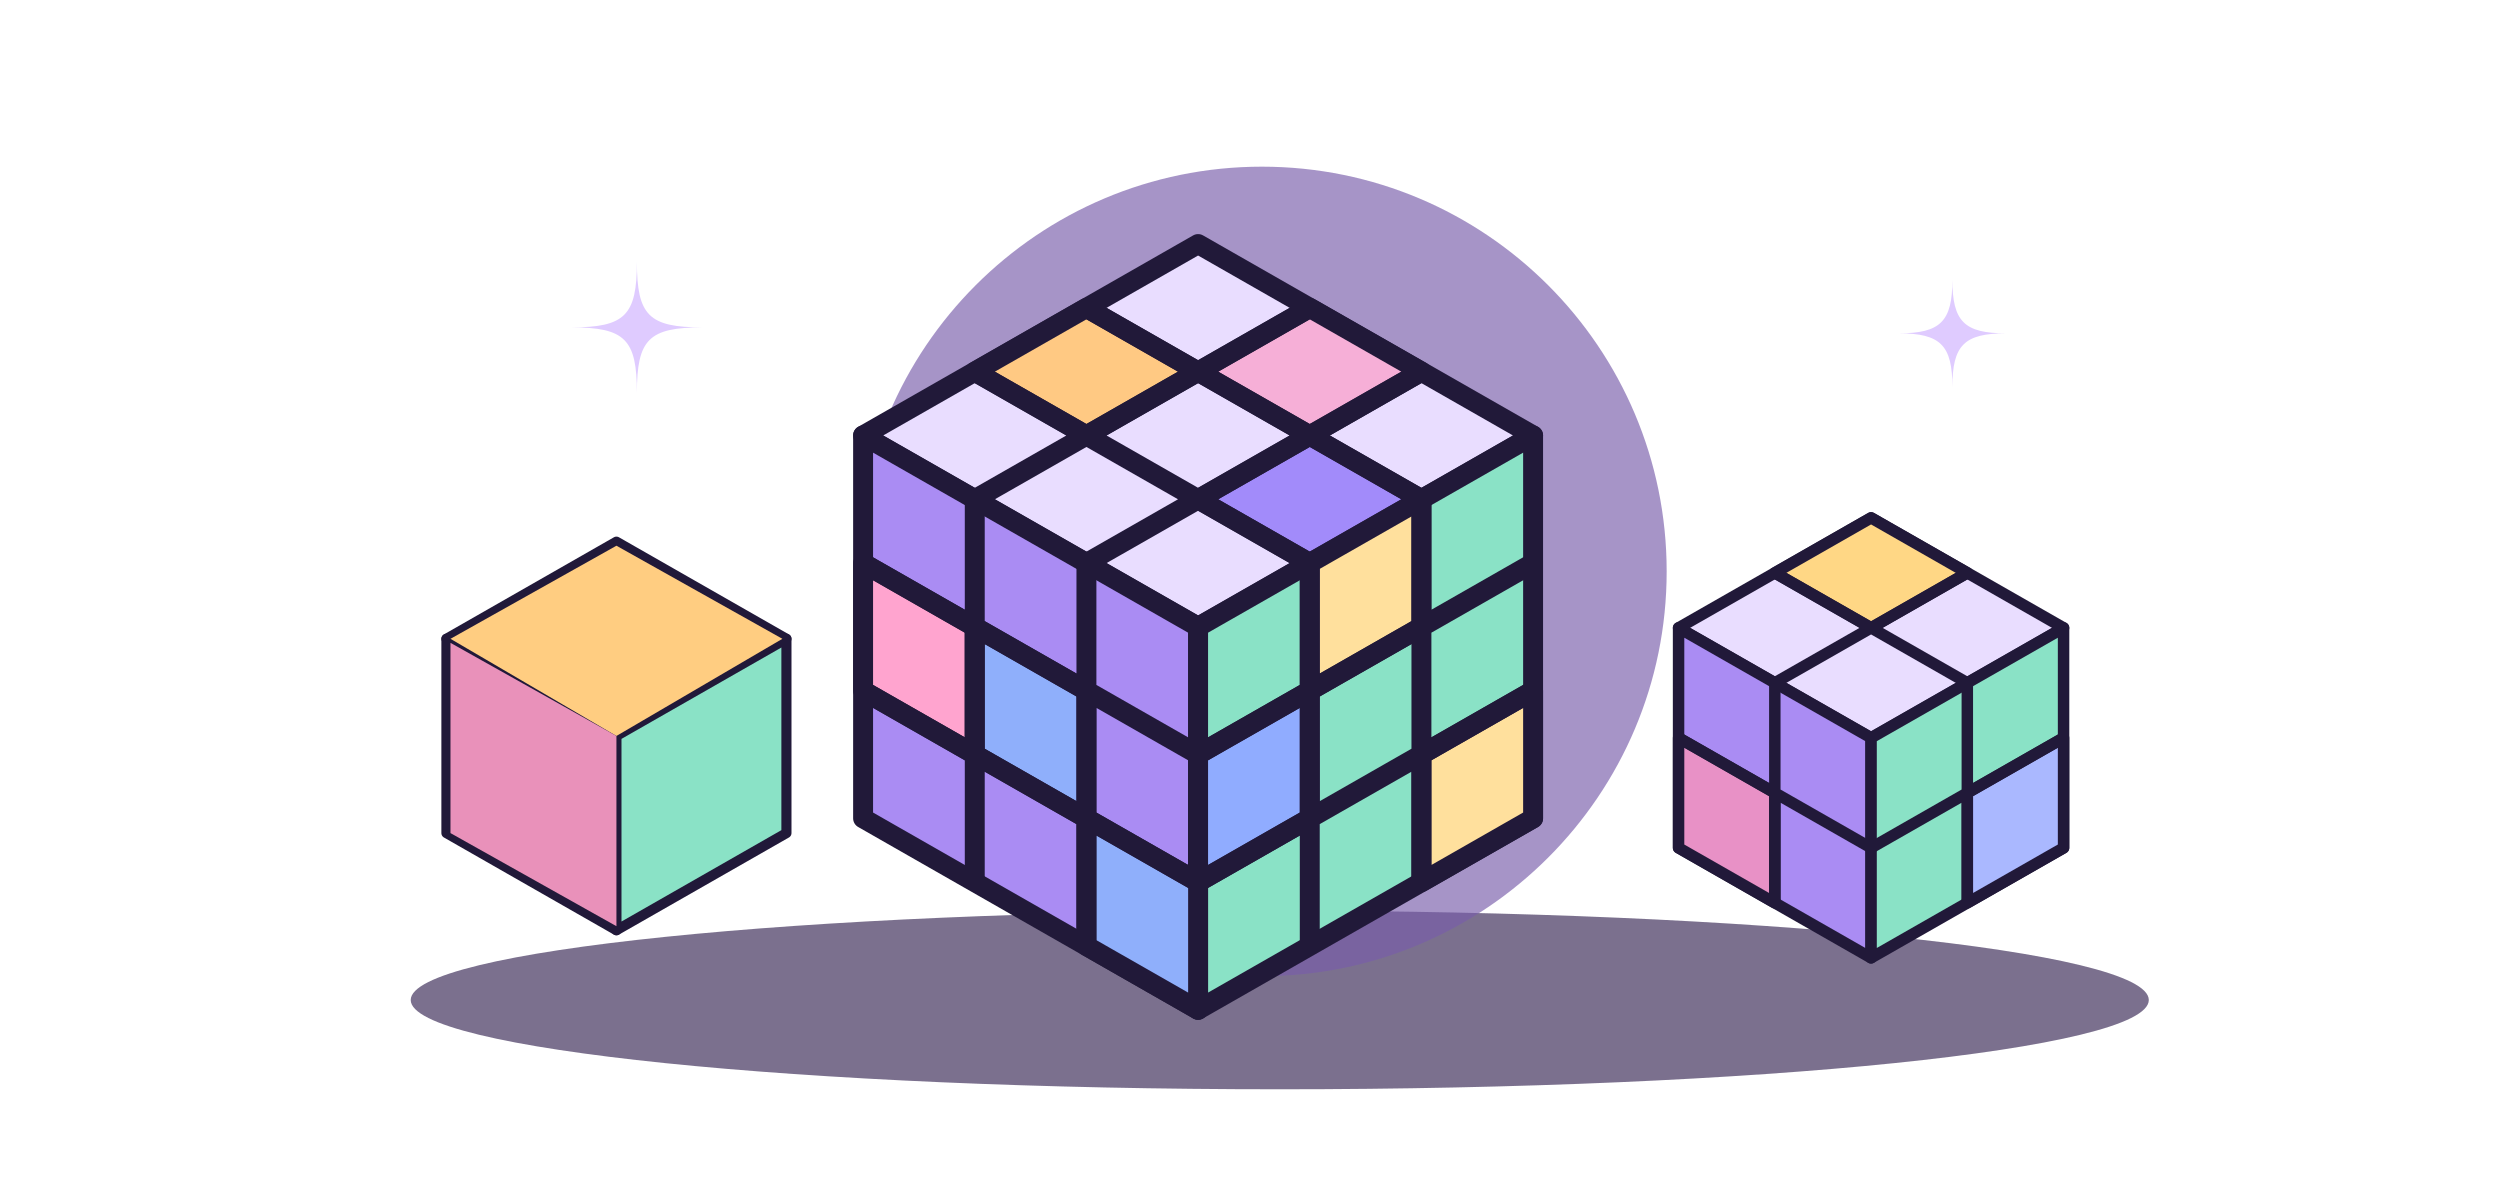
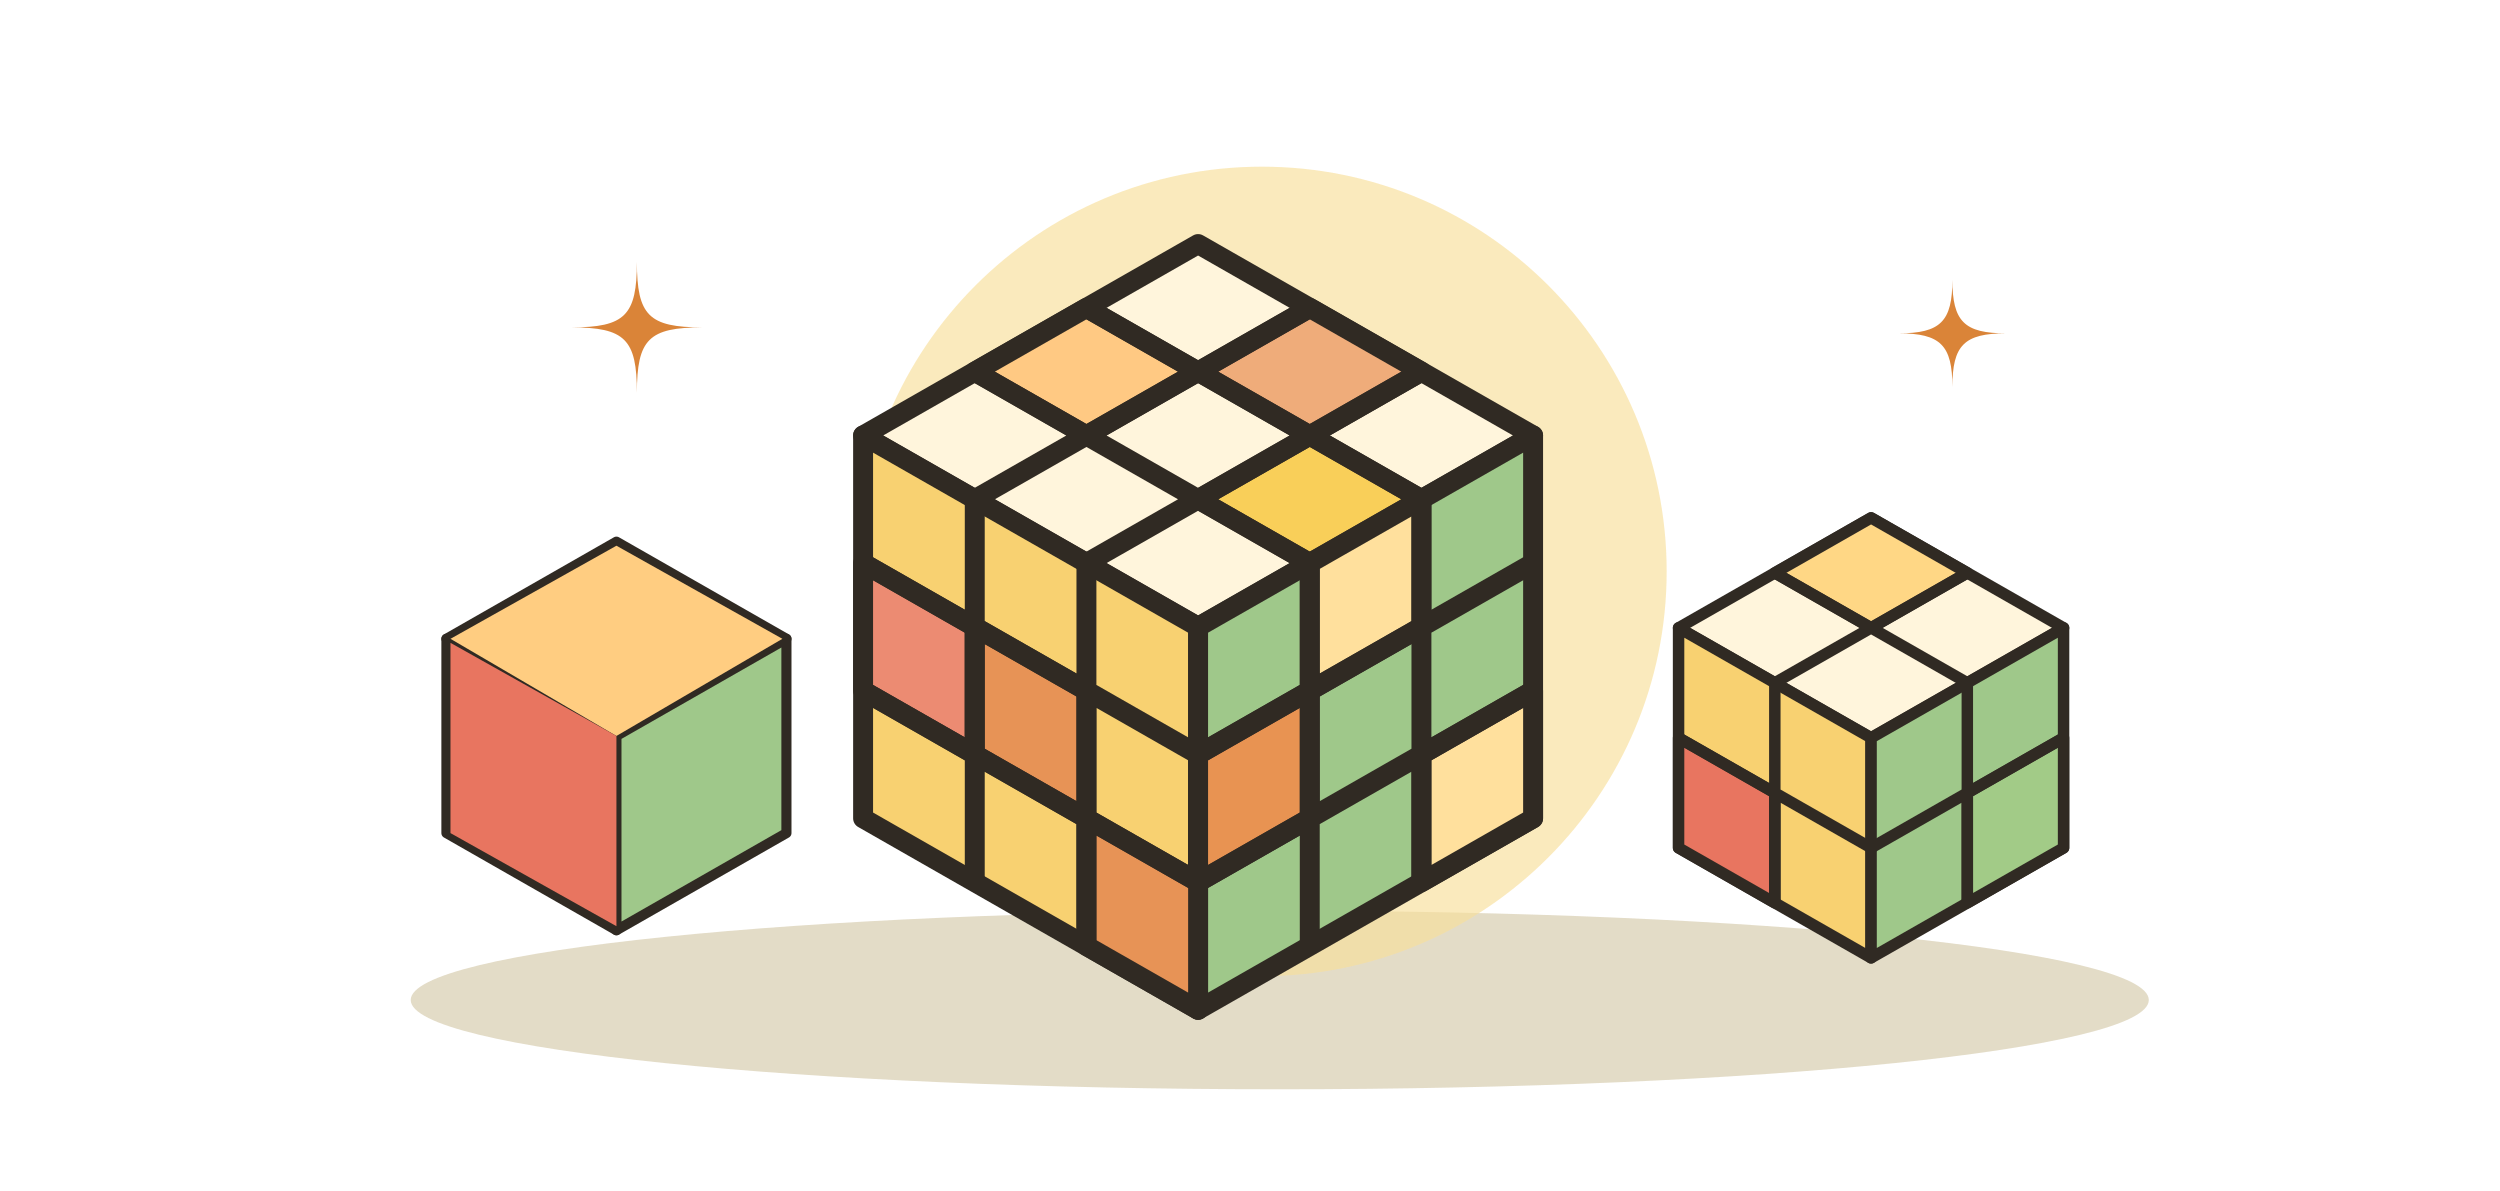
<svg xmlns="http://www.w3.org/2000/svg" viewBox="0 0 420 200">
  <defs>
-     <g id="cube" stroke="#211939" stroke-width="2.5" stroke-linecap="round" stroke-linejoin="round">
-       <path fill="#e9ddff" d="m0 24 42-24 42 24-42 24z" />
-       <path fill="#aa8cf3" d="M0 24v48l42 24V48z" />
-       <path fill="#8ae2c6" d="M42 48v48l42-24V24z" />
+     <g id="cube" stroke="#302a23" stroke-width="2.5" stroke-linecap="round" stroke-linejoin="round">
+       <path fill="#fff5dc" d="m0 24 42-24 42 24-42 24z" />
+       <path fill="#f8d171" d="M0 24v48l42 24V48z" />
+       <path fill="#9fc88a" d="M42 48v48l42-24V24z" />
    </g>
    <path id="halves" fill="none" d="m21 12 42 24v48M63 12 21 36v48M0 48l42 24 42-24" />
  </defs>
-   <ellipse cx="215" cy="168" rx="146" ry="15" fill="#342451" opacity=".65" />
-   <circle cx="212" cy="96" r="68" fill="#785daa" opacity=".66" />
+   <ellipse cx="215" cy="168" rx="146" ry="15" fill="#d4c9a9" opacity=".65" />
+   <circle cx="212" cy="96" r="68" fill="#f8df9b" opacity=".66" />
  <g transform="translate(75 91) scale(.68)">
    <use href="#cube" />
    <path d="m1 24 41-23 41 23-41 24z" fill="#ffcd81" />
-     <path d="M1 25v47l41 23V48z" fill="#e991ba" />
+     <path d="M1 25v47l41 23V48z" fill="#e87560" />
  </g>
-   <g transform="translate(145 41) scale(1.34)" stroke="#211939" stroke-width="2.5" stroke-linejoin="round">
+   <g transform="translate(145 41) scale(1.34)" stroke="#302a23" stroke-width="2.5" stroke-linejoin="round">
    <use href="#cube" />
    <path fill="#ffc983" d="m14 16 14-8 14 8-14 8z" />
-     <path fill="#f6afd7" d="m42 16 14-8 14 8-14 8z" />
-     <path fill="#a28bfa" d="m42 32 14-8 14 8-14 8z" />
-     <path fill="#ffa4cf" d="m0 40 14 8v16L0 56z" />
-     <path fill="#8faffb" d="m14 48 14 8v16l-14-8zm14 24 14 8v16l-14-8z" />
+     <path fill="#efac7a" d="m42 16 14-8 14 8-14 8z" />
+     <path fill="#f9cf59" d="m42 32 14-8 14 8-14 8z" />
+     <path fill="#ec8b72" d="m0 40 14 8v16L0 56z" />
+     <path fill="#e79356" d="m14 48 14 8v16l-14-8zm14 24 14 8v16l-14-8z" />
    <path fill="#ffe09d" d="m56 40 14-8v16l-14 8zm14 24 14-8v16l-14 8z" />
-     <path fill="#90acff" d="m42 64 14-8v16l-14 8z" />
+     <path fill="#e89352" d="m42 64 14-8v16l-14 8z" />
    <path fill="none" d="m14 16 42 24v48M28 8l42 24v48M56 8 14 32v48M70 16 28 40v48M0 40l42 24 42-24M0 56l42 24 42-24" />
  </g>
-   <g transform="translate(282 87) scale(.77)" stroke="#211939" stroke-width="2.5" stroke-linejoin="round">
+   <g transform="translate(282 87) scale(.77)" stroke="#302a23" stroke-width="2.5" stroke-linejoin="round">
    <use href="#cube" />
    <path fill="#ffd785" d="m42 0 21 12-21 12-21-12z" />
-     <path fill="#e891c6" d="m0 48 21 12v24L0 72z" />
-     <path fill="#aab8ff" d="m63 60 21-12v24L63 84z" />
+     <path fill="#e87560" d="m0 48 21 12v24L0 72z" />
+     <path fill="#a2cb87" d="m63 60 21-12v24L63 84z" />
    <use href="#halves" />
  </g>
-   <path fill="#dfcbff" d="M107 44c0 9 2 11 11 11-9 0-11 2-11 11 0-9-2-11-11-11 9 0 11-2 11-11Zm221 3c0 7 2 9 9 9-7 0-9 2-9 9 0-7-2-9-9-9 7 0 9-2 9-9Z" />
+   <path fill="#da8438" d="M107 44c0 9 2 11 11 11-9 0-11 2-11 11 0-9-2-11-11-11 9 0 11-2 11-11Zm221 3c0 7 2 9 9 9-7 0-9 2-9 9 0-7-2-9-9-9 7 0 9-2 9-9Z" />
</svg>
